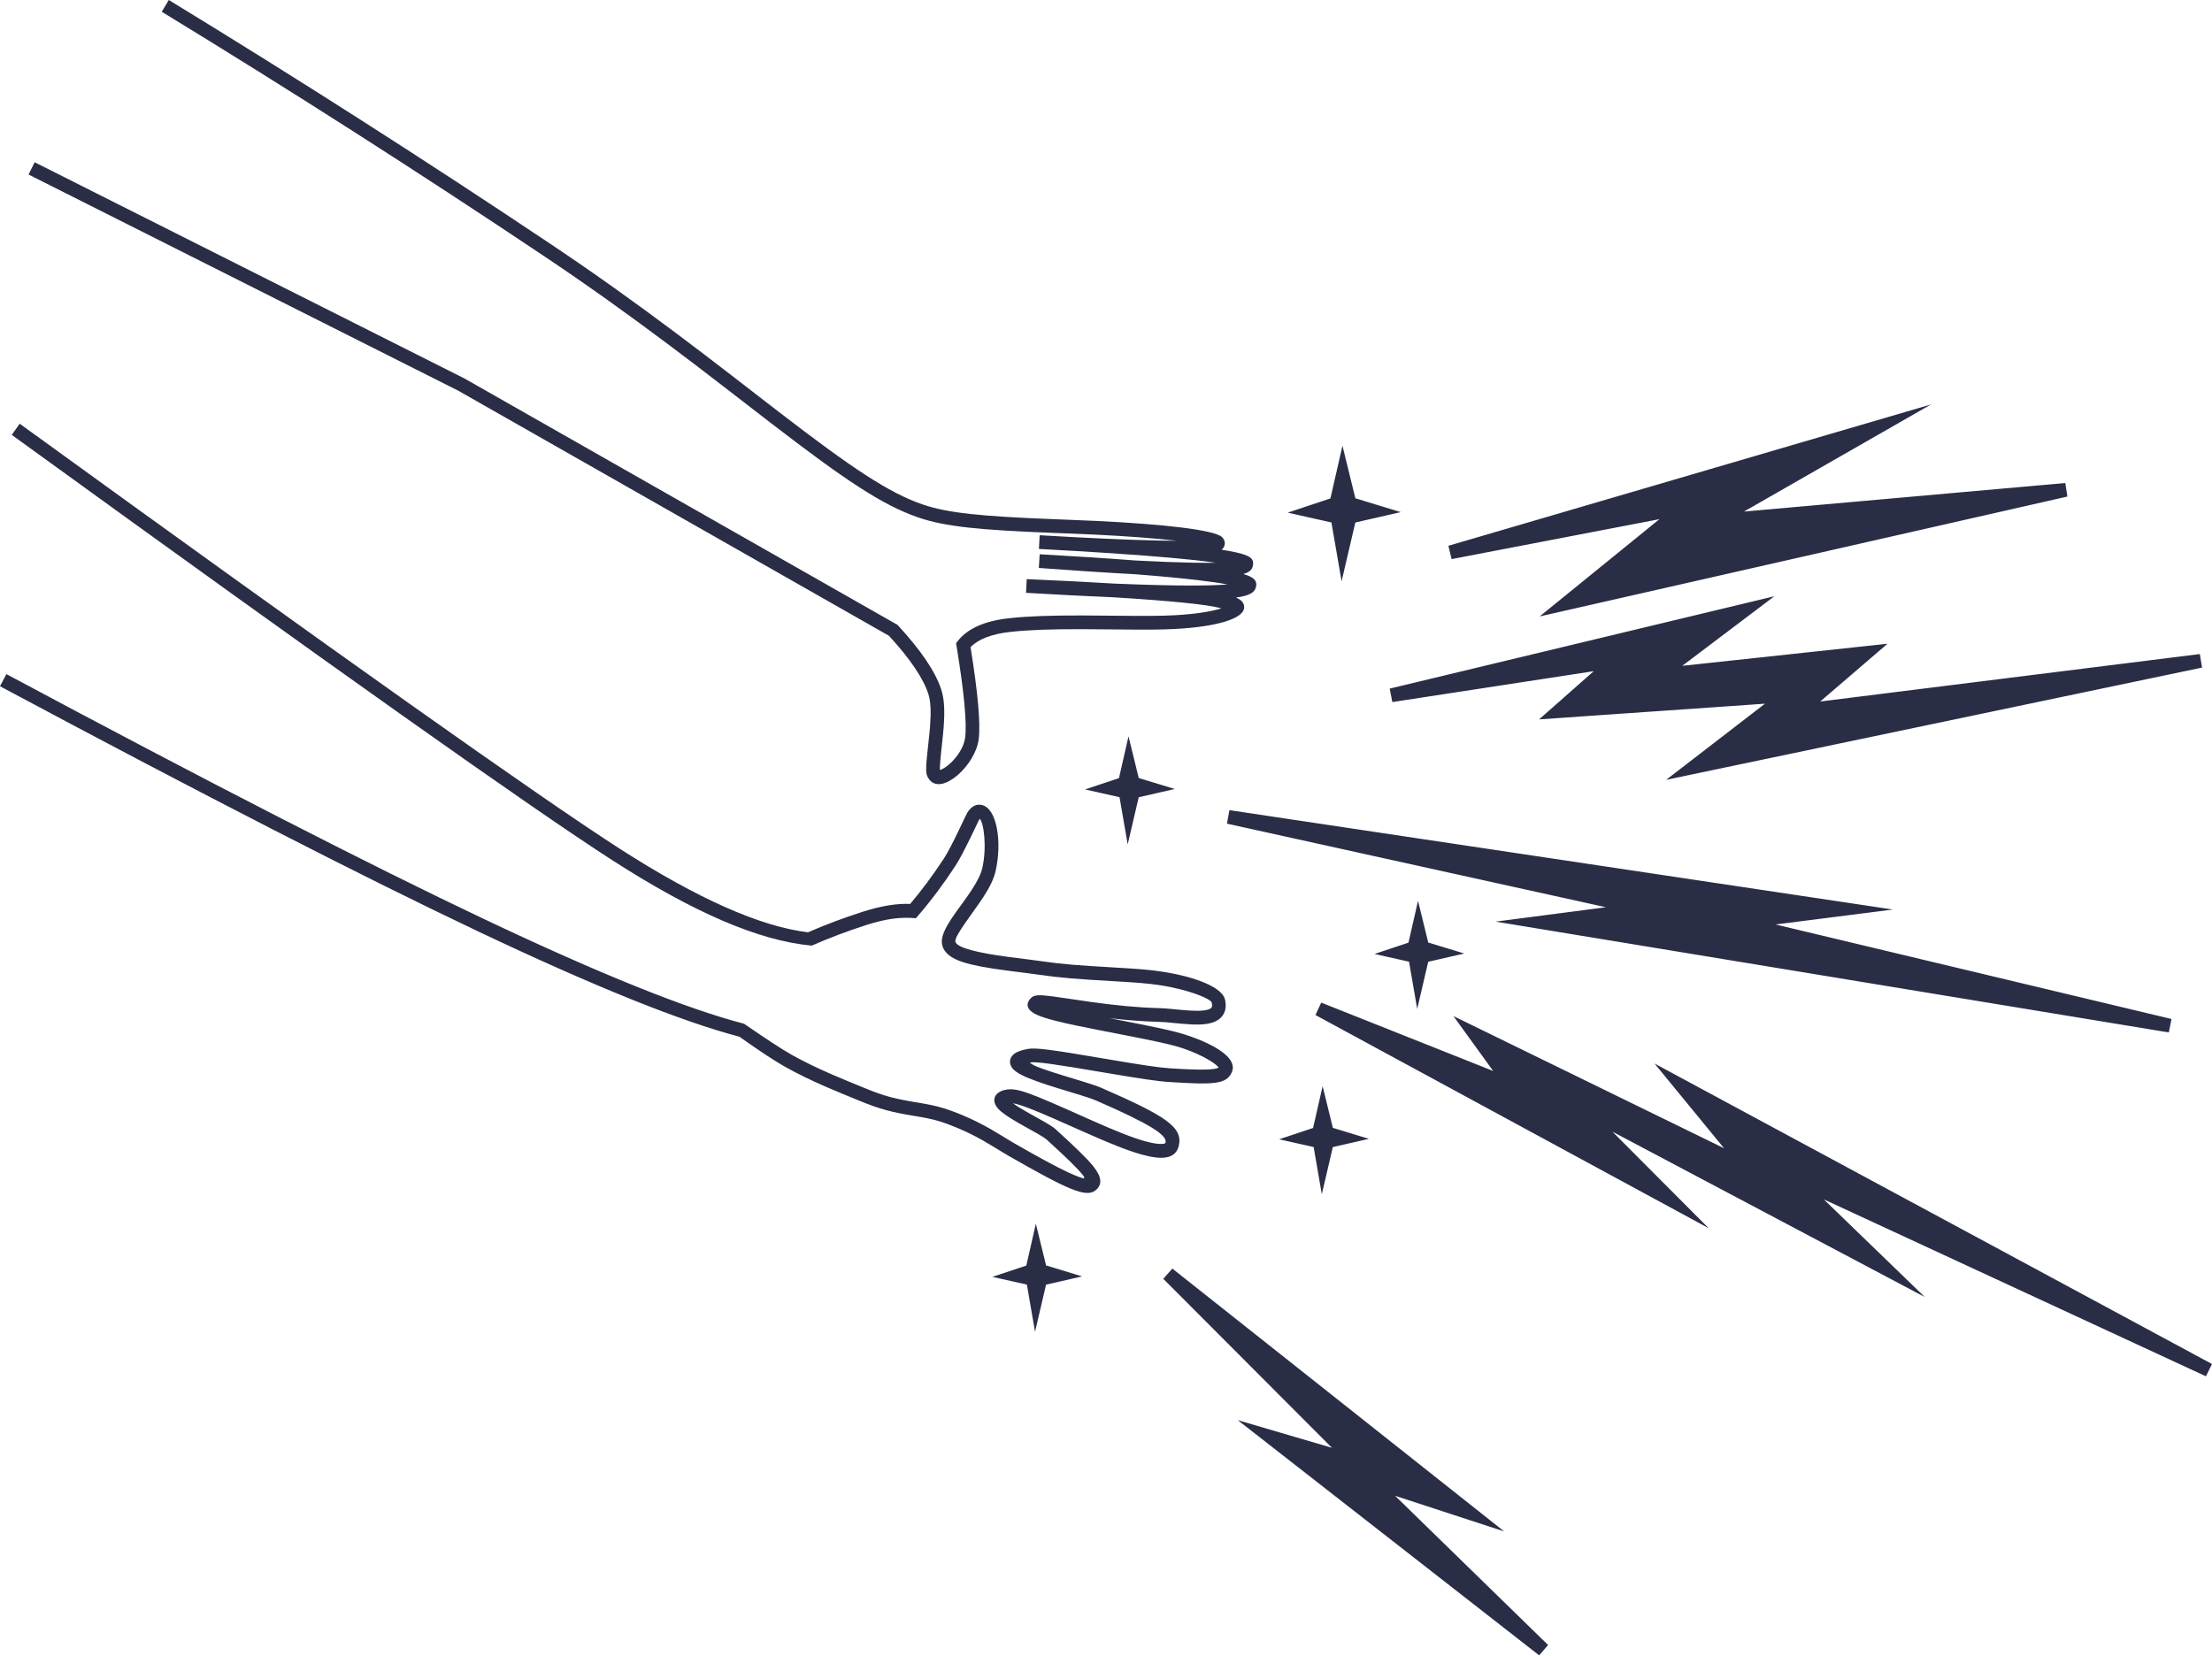
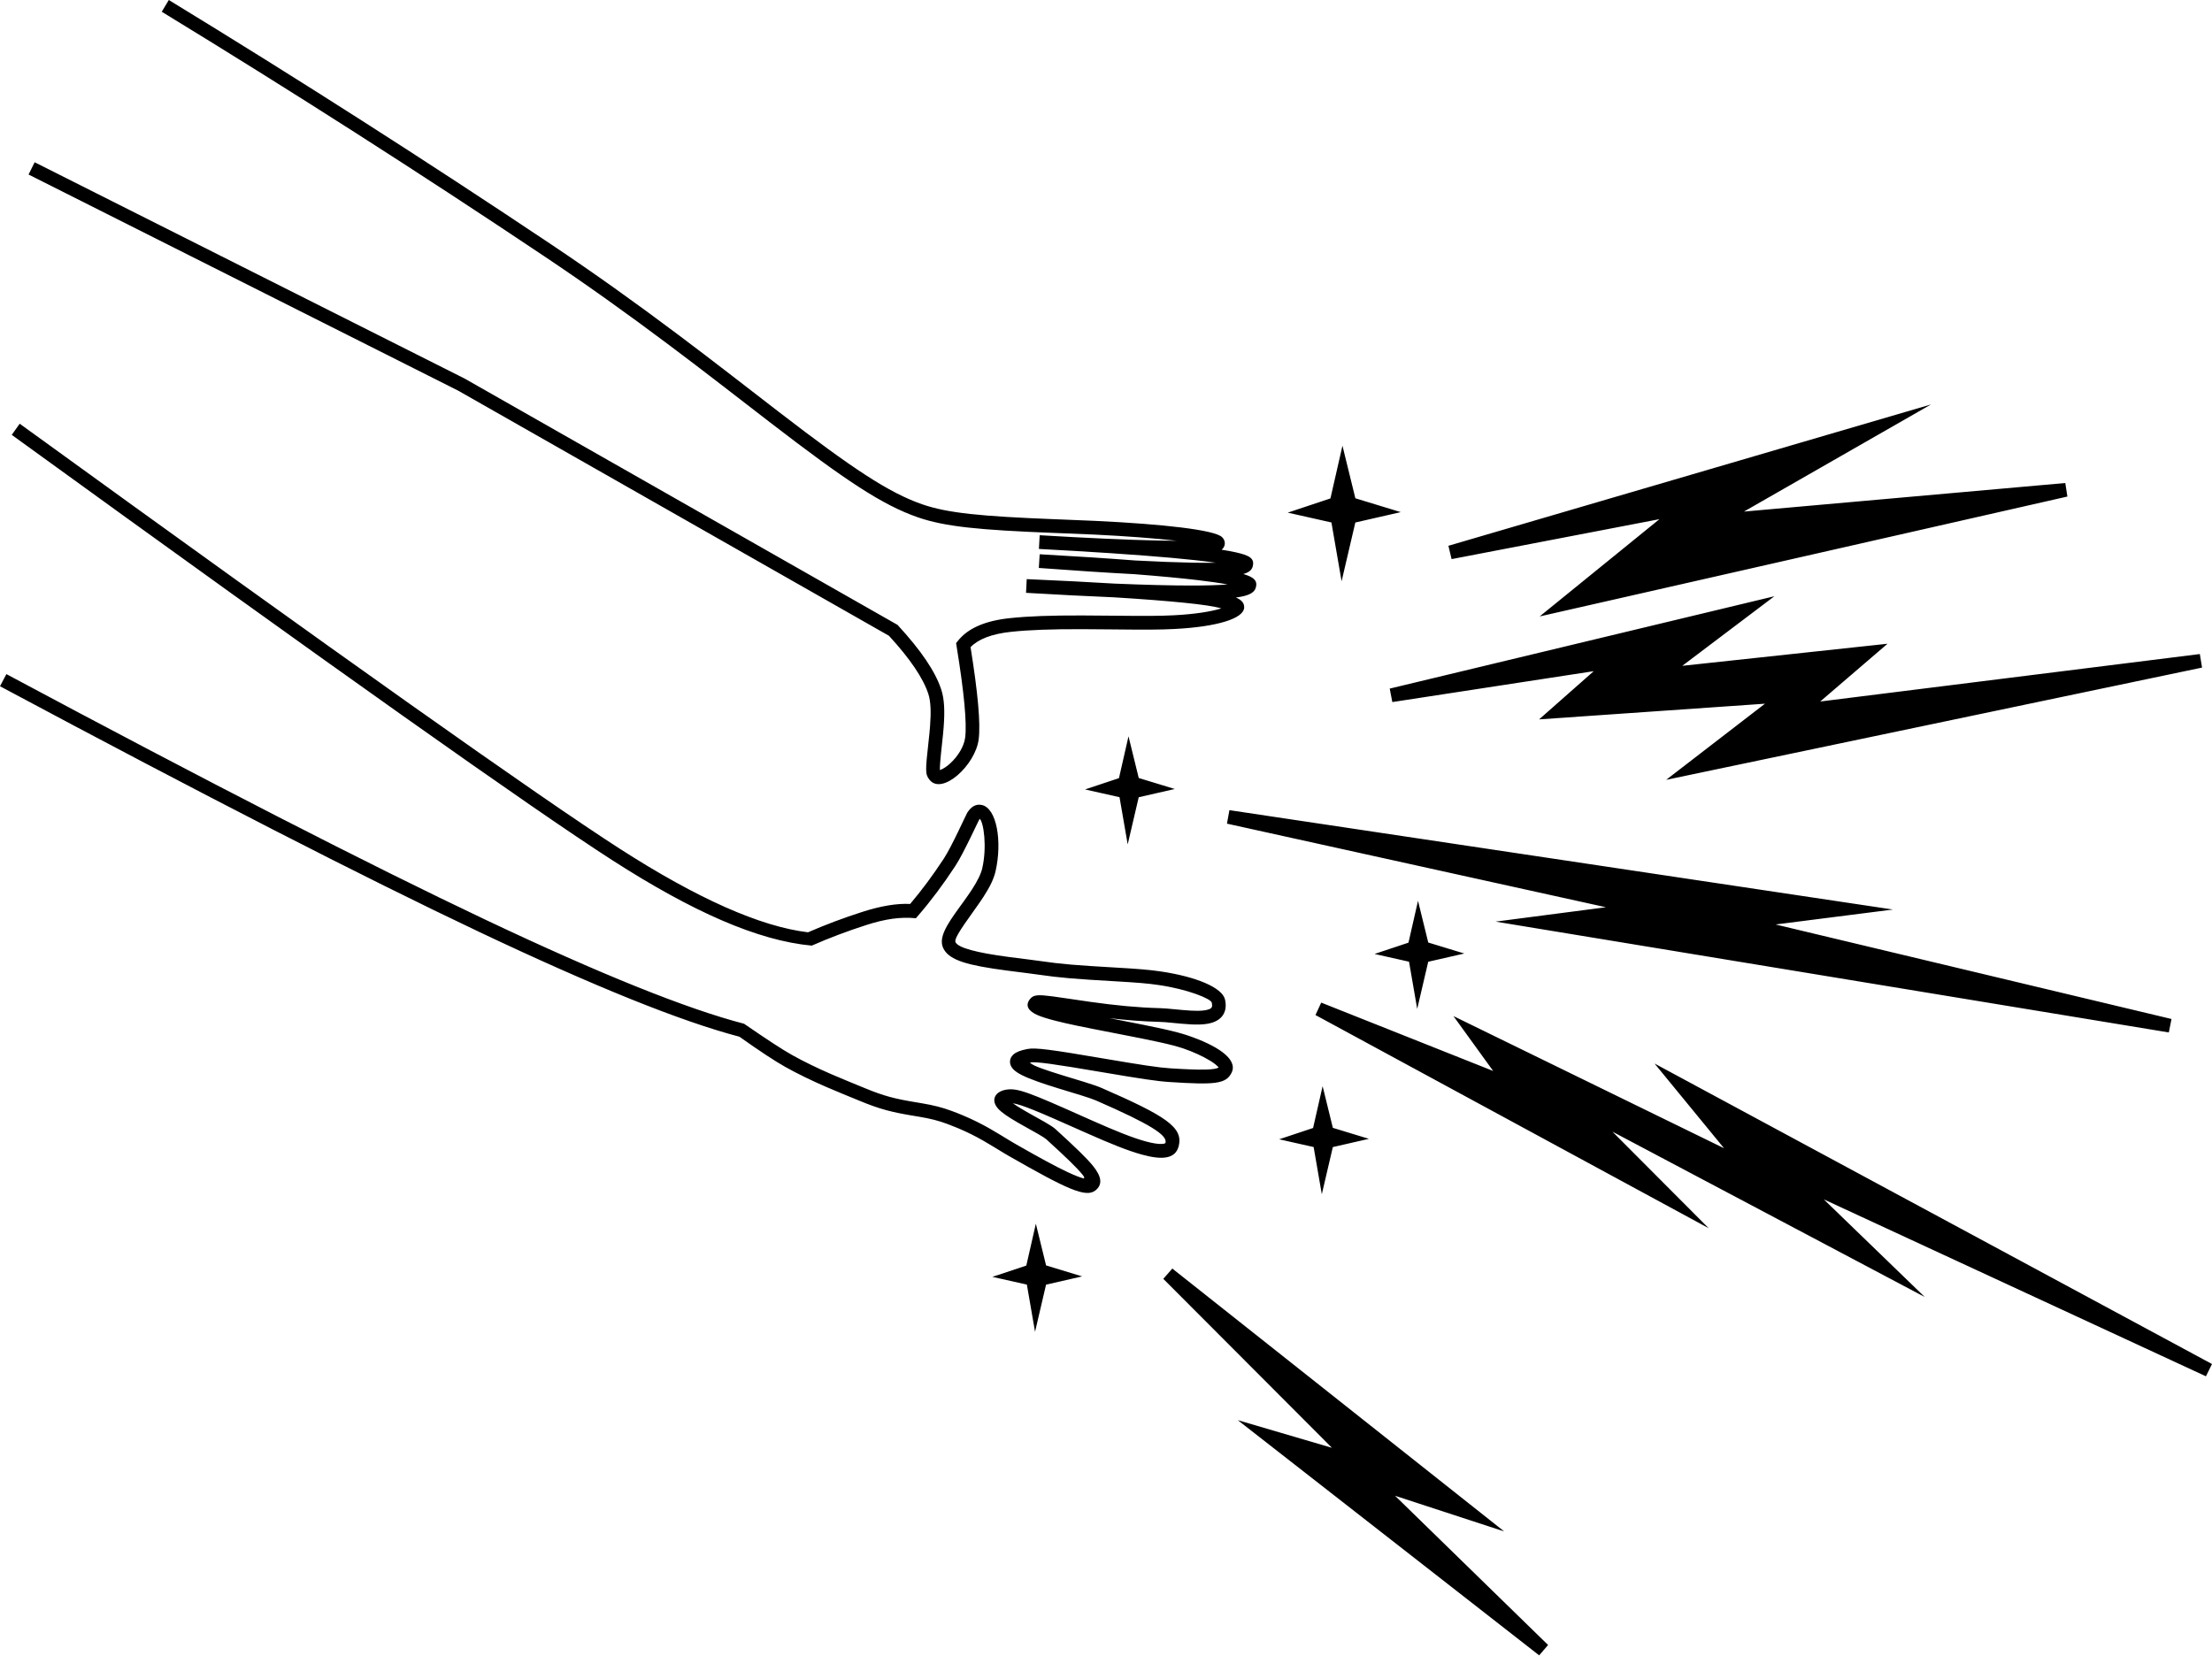
<svg xmlns="http://www.w3.org/2000/svg" xmlns:xlink="http://www.w3.org/1999/xlink" width="167" height="125" version="1.1">
  <defs>
    <path id="path-1" fill-rule="evenodd" d="M34.594,29.501 L2.156,13.179 L2.616,12.252 L35.077,28.586 L67.759,47.185 C69.539,49.113 70.626,50.721 71.068,52.089 C71.299,52.803 71.336,53.711 71.242,54.925 C71.215,55.277 71.181,55.623 71.125,56.119 C70.989,57.345 70.946,57.942 70.961,58.152 C71.212,58.061 71.473,57.889 71.733,57.651 C72.337,57.099 72.786,56.35 72.868,55.691 C73.004,54.603 72.789,52.286 72.219,48.793 L72.182,48.564 L72.326,48.384 C73.084,47.435 74.386,46.878 76.206,46.682 C77.662,46.525 79.374,46.469 81.693,46.475 C82.313,46.476 82.842,46.481 83.891,46.492 C86.534,46.519 87.542,46.517 88.629,46.461 C90.178,46.381 91.38,46.194 92.208,45.943 C91.654,45.779 90.682,45.644 89.385,45.513 C87.991,45.372 86.227,45.236 84.092,45.105 C82.157,45.025 79.947,44.912 77.463,44.766 L77.515,43.731 C80.019,43.84 82.229,43.953 84.145,44.07 C86.481,44.167 88.413,44.215 89.941,44.215 C91.085,44.215 92,44.188 92.681,44.134 C92.109,44.026 91.364,43.918 90.45,43.809 C89.171,43.658 87.565,43.507 85.634,43.358 C83.598,43.25 81.197,43.093 78.428,42.888 L78.494,41.854 C81.256,42.009 83.657,42.165 85.7,42.323 C87.423,42.414 88.879,42.47 90.069,42.491 C90.725,42.503 91.299,42.504 91.79,42.494 C91.342,42.43 90.823,42.365 90.234,42.3 C88.09,42.066 85.027,41.831 81.046,41.598 C80.222,41.555 79.352,41.506 78.436,41.452 L78.493,40.417 C79.402,40.466 80.272,40.514 81.102,40.563 C84.466,40.74 87.046,40.831 88.84,40.836 C87.182,40.646 84.99,40.481 82.649,40.369 C81.96,40.337 81.373,40.313 80.137,40.265 L79.544,40.242 C73.94,40.023 71.336,39.774 69.287,39.061 C66.613,38.131 63.842,36.29 58.182,31.932 C57.554,31.45 55.137,29.58 54.596,29.163 C53.097,28.007 51.846,27.052 50.581,26.104 C47.335,23.668 44.273,21.481 41.065,19.334 C31.618,13.012 22.001,6.863 12.212,0.887 L12.745,1.4210854715202004e-14 C22.546,5.984 32.176,12.141 41.635,18.47 C44.859,20.628 47.935,22.826 51.196,25.272 C52.464,26.224 53.719,27.181 55.221,28.339 C55.764,28.757 58.18,30.627 58.806,31.109 C64.372,35.393 67.094,37.202 69.623,38.081 C71.535,38.747 74.1,38.991 79.584,39.206 L80.177,39.229 C81.416,39.277 82.004,39.301 82.697,39.334 C87.89,39.581 91.694,40.017 92.261,40.559 C92.557,40.843 92.536,41.268 92.228,41.511 C92.651,41.576 93.009,41.642 93.301,41.708 C94.302,41.936 94.742,42.149 94.575,42.779 C94.504,43.047 94.286,43.228 93.865,43.346 C94.635,43.572 94.988,43.841 94.795,44.415 C94.669,44.789 94.218,45.003 93.307,45.121 C93.745,45.305 93.932,45.537 93.932,45.857 C93.932,46.71 91.887,47.33 88.682,47.496 C87.565,47.554 86.547,47.556 83.88,47.528 C82.834,47.517 82.307,47.513 81.691,47.511 C79.406,47.506 77.726,47.561 76.315,47.713 C74.87,47.869 73.862,48.262 73.274,48.868 C73.83,52.325 74.037,54.626 73.889,55.82 C73.646,57.776 71.129,60.077 70.178,58.886 C69.844,58.468 69.856,58.219 70.103,56.003 C70.157,55.518 70.19,55.182 70.216,54.845 C70.3,53.757 70.268,52.961 70.09,52.41 C69.707,51.225 68.716,49.751 67.114,48.009 L34.594,29.501 L34.594,29.501ZM109.591,42.22 L109.351,41.214 L145.786,30.541 L131.663,38.631 L155.924,36.474 L156.083,37.496 L116.239,46.549 L125.283,39.204 L109.591,42.22 L109.591,42.22ZM36.164,70.365 C27.421,66.221 15.367,60.04 1.1368683772161603e-13,51.82 L0.482,50.904 C15.836,59.117 27.876,65.292 36.601,69.427 C45.308,73.553 51.837,76.18 56.174,77.306 C57.884,78.481 59.038,79.242 59.796,79.665 C60.708,80.174 61.669,80.639 62.752,81.111 C63.165,81.291 63.576,81.463 64.083,81.672 C64.11,81.683 65.009,82.05 65.239,82.146 C66.752,82.775 67.564,82.978 69.263,83.255 C69.406,83.279 69.503,83.295 69.601,83.312 C70.48,83.462 71.113,83.617 71.872,83.899 C72.157,84.004 72.43,84.112 72.695,84.224 C73.431,84.533 74.08,84.857 74.746,85.237 C75.001,85.382 75.246,85.528 75.562,85.72 C75.645,85.771 75.939,85.951 75.939,85.951 C76.088,86.042 76.198,86.109 76.306,86.173 C76.447,86.258 76.575,86.333 76.699,86.404 C78.527,87.449 79.716,88.095 80.625,88.52 C81.131,88.756 81.529,88.913 81.818,88.99 C81.904,88.936 81.827,88.828 81.722,88.697 C81.303,88.182 80.53,87.43 79.005,86.04 C78.917,85.96 78.704,85.822 78.368,85.628 C78.159,85.506 77.267,85.01 77.267,85.01 C77.112,84.923 76.976,84.846 76.848,84.772 C76.1,84.339 75.627,84.017 75.355,83.718 C74.787,83.092 75.091,82.422 75.98,82.282 C76.826,82.149 77.675,82.482 81.897,84.369 C82.057,84.441 82.2,84.504 82.336,84.565 C84.27,85.424 85.49,85.912 86.475,86.184 C87.038,86.34 87.471,86.405 87.755,86.379 C87.942,86.362 87.981,86.336 87.994,86.284 C88.131,85.717 86.844,84.888 82.747,83.101 C82.525,83.004 82.154,82.877 81.575,82.697 C81.316,82.616 80.154,82.264 79.855,82.172 C79.248,81.984 78.763,81.825 78.337,81.673 C77.363,81.325 76.763,81.037 76.474,80.715 C76.175,80.382 76.163,79.932 76.516,79.622 C76.73,79.434 77.066,79.311 77.563,79.214 C78.184,79.092 79.386,79.263 83.371,79.941 C86.236,80.428 87.463,80.615 88.348,80.672 C90.771,80.828 91.755,80.792 92.005,80.605 C91.867,80.444 91.656,80.278 91.369,80.102 C90.822,79.764 90.045,79.412 89.345,79.175 C88.475,78.879 87.21,78.607 84.206,78.027 C81.671,77.537 80.682,77.335 79.704,77.086 C79.065,76.924 78.593,76.775 78.274,76.628 C77.692,76.359 77.347,75.96 77.764,75.44 C78.035,75.101 78.397,75.103 79.486,75.242 C79.896,75.294 81.865,75.591 82.333,75.656 C84.251,75.925 85.897,76.085 87.551,76.128 C87.878,76.137 88.116,76.157 88.863,76.23 C89.043,76.247 89.159,76.258 89.278,76.269 C90.202,76.352 90.776,76.353 91.161,76.248 C91.492,76.157 91.561,76.054 91.483,75.71 C91.419,75.423 89.728,74.712 87.463,74.38 C86.653,74.26 85.82,74.194 84.19,74.1 C81.133,73.924 80.074,73.841 78.358,73.593 C78.129,73.56 77.878,73.527 77.568,73.487 C77.537,73.483 76.345,73.333 75.99,73.286 C73.092,72.902 71.712,72.53 71.242,71.658 C70.975,71.16 71.111,70.596 71.522,69.874 C71.667,69.618 71.849,69.339 72.091,68.994 C72.185,68.861 72.283,68.723 72.418,68.537 C72.435,68.514 72.683,68.171 72.755,68.072 C73.016,67.71 73.204,67.438 73.376,67.175 C73.799,66.523 74.059,65.999 74.159,65.559 C74.528,63.948 74.264,62.084 73.965,61.829 C73.859,61.981 72.766,64.413 72.124,65.393 C71.217,66.777 70.283,68.025 69.322,69.137 L69.148,69.339 C67.977,69.222 66.82,69.397 65.419,69.846 C63.974,70.31 62.596,70.83 61.287,71.407 C57.231,71.033 52.305,68.866 46.223,64.955 C40.191,61.076 25.083,50.373 0.887,32.838 L1.487,31.996 C25.666,49.519 40.767,60.217 46.777,64.081 C52.663,67.867 57.413,69.97 61.002,70.401 C62.306,69.832 63.675,69.318 65.107,68.858 C66.504,68.411 67.704,68.209 68.714,68.26 C69.586,67.234 70.436,66.088 71.265,64.822 C71.848,63.932 72.938,61.507 73.022,61.375 C73.305,60.933 73.648,60.695 74.104,60.782 C75.262,61.004 75.672,63.56 75.162,65.792 C75.029,66.376 74.721,66.998 74.236,67.743 C74.054,68.023 73.857,68.306 73.588,68.68 C72.332,70.425 72.033,70.951 72.147,71.163 C72.37,71.577 73.712,71.939 76.124,72.259 C76.475,72.305 77.664,72.454 77.698,72.459 C78.013,72.499 78.269,72.533 78.504,72.567 C80.18,72.81 81.222,72.89 84.248,73.065 C85.909,73.16 86.762,73.229 87.612,73.354 C90.314,73.751 92.285,74.579 92.487,75.481 C92.691,76.392 92.271,77.019 91.43,77.248 C90.888,77.396 90.231,77.395 89.187,77.302 C89.064,77.291 88.946,77.279 88.764,77.262 C88.045,77.191 87.817,77.172 87.524,77.165 C86.298,77.132 85.08,77.038 83.763,76.885 L84.304,76.99 C87.468,77.601 88.738,77.875 89.673,78.192 C91.82,78.921 93.484,79.948 92.988,80.99 C92.569,81.868 91.708,81.926 88.282,81.706 C87.345,81.646 86.112,81.458 83.269,80.975 C79.578,80.347 78.183,80.148 77.76,80.231 C77.871,80.386 78.231,80.535 78.681,80.696 C79.091,80.843 79.563,80.997 80.157,81.181 C80.453,81.272 81.615,81.625 81.879,81.707 C82.492,81.898 82.888,82.033 83.155,82.149 C88.008,84.266 89.335,85.121 88.993,86.53 C88.752,87.521 87.751,87.613 86.202,87.184 C85.152,86.893 83.901,86.393 81.921,85.513 C81.784,85.452 81.641,85.389 81.48,85.317 C78.386,83.934 77.11,83.404 76.466,83.312 C76.685,83.468 76.984,83.655 77.361,83.873 C77.482,83.944 77.612,84.017 77.76,84.101 L77.768,84.105 C77.853,84.152 78.674,84.609 78.88,84.729 C79.28,84.96 79.534,85.125 79.695,85.271 C81.261,86.698 82.055,87.47 82.518,88.041 C83.145,88.814 83.283,89.443 82.692,89.9 C81.968,90.459 80.532,89.788 76.191,87.306 C76.061,87.231 75.927,87.152 75.779,87.064 C75.67,86.998 75.559,86.931 75.406,86.837 C75.37,86.815 75.106,86.654 75.029,86.607 C74.721,86.419 74.484,86.278 74.24,86.139 C73.608,85.779 72.995,85.473 72.299,85.18 C72.048,85.075 71.788,84.972 71.517,84.872 C70.825,84.615 70.251,84.474 69.43,84.334 C69.334,84.317 69.239,84.302 69.098,84.279 C67.327,83.989 66.446,83.769 64.846,83.104 C64.62,83.01 63.724,82.644 63.694,82.632 C63.181,82.421 62.764,82.245 62.343,82.062 C61.232,81.578 60.242,81.099 59.297,80.572 C58.512,80.134 57.358,79.373 55.826,78.286 C51.413,77.128 44.864,74.488 36.164,70.365 L36.164,70.365ZM102.326,37.627 L101.352,33.657 L100.444,37.638 L97.221,38.711 L100.519,39.453 L101.287,43.893 L102.324,39.456 L105.754,38.672 L102.326,37.627 L102.326,37.627ZM104.92,51.998 L105.117,53.015 L120.322,50.683 L116.197,54.323 L133.251,53.138 L125.789,58.888 L166.249,50.411 L166.081,49.389 L137.422,52.973 L142.502,48.611 L127.008,50.278 L133.96,45.025 L104.92,51.998 L104.92,51.998ZM85.972,58.75 L85.199,55.601 L84.479,58.76 L81.918,59.613 L84.521,60.198 L85.138,63.763 L85.97,60.202 L88.694,59.579 L85.972,58.75 L85.972,58.75ZM92.632,62.196 L92.818,61.177 L142.911,68.682 L134.052,69.81 L163.942,76.947 L163.74,77.963 L112.91,69.594 L121.243,68.509 L92.632,62.196 L92.632,62.196ZM107.829,71.173 L107.056,68.024 L106.336,71.183 L103.775,72.036 L106.378,72.621 L106.995,76.187 L107.827,72.625 L110.551,72.003 L107.829,71.173 L107.829,71.173ZM129.001,92.746 L99.315,76.649 L99.748,75.71 L112.73,80.872 L109.73,76.727 L130.16,86.707 L124.914,80.311 L167,103.001 L166.542,103.929 L137.692,90.568 L145.315,97.941 L121.734,85.456 L129.001,92.746 L129.001,92.746ZM100.627,85.167 L99.854,82.019 L99.134,85.178 L96.573,86.031 L99.176,86.616 L99.793,90.181 L100.625,86.619 L103.349,85.997 L100.627,85.167 L100.627,85.167ZM78.204,92.407 L78.976,95.556 L81.699,96.385 L78.974,97.008 L78.143,100.569 L77.526,97.004 L74.923,96.419 L77.484,95.566 L78.204,92.407 L78.204,92.407ZM88.507,95.793 L87.826,96.568 L100.559,109.329 L93.448,107.24 L116.203,125 L116.876,124.218 L105.324,112.951 L113.56,115.642 L88.507,95.793 L88.507,95.793Z" opacity="1" />
  </defs>
  <g opacity="1">
-     <use fill="#2A2D46" fill-opacity="1" xlink:href="#path-1" />
+     <use fill-opacity="1" xlink:href="#path-1" />
  </g>
</svg>
